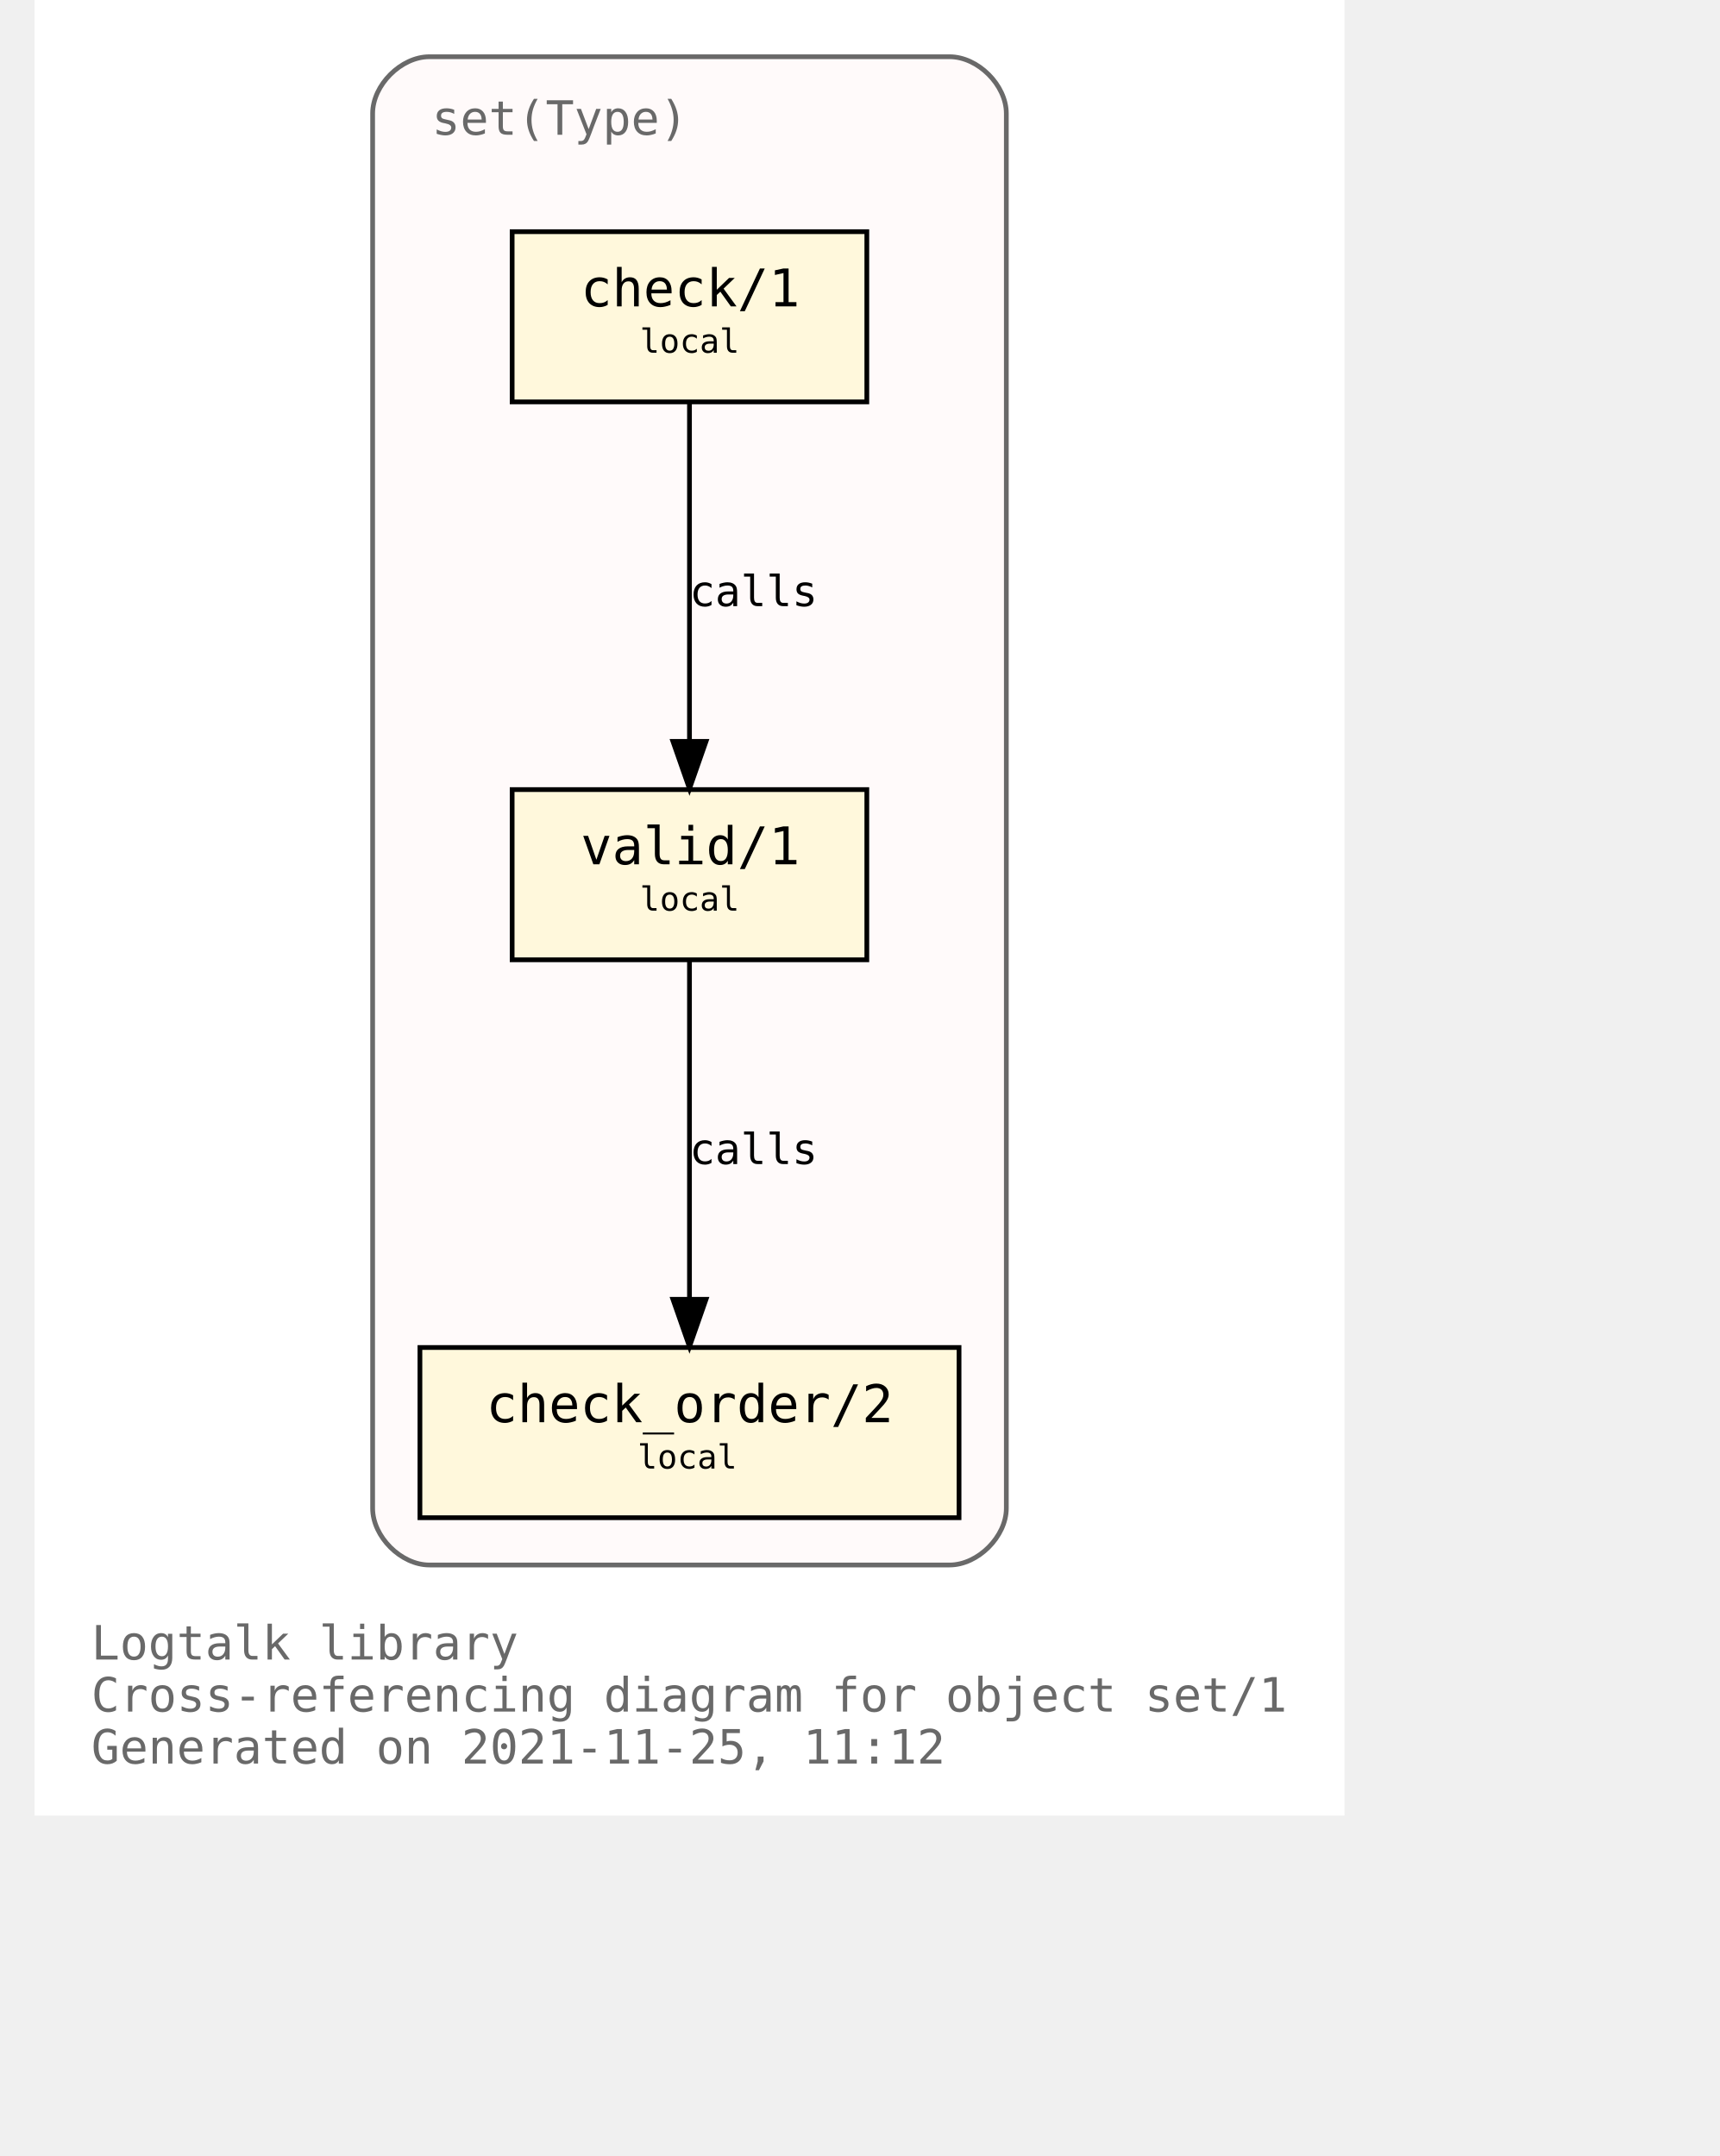
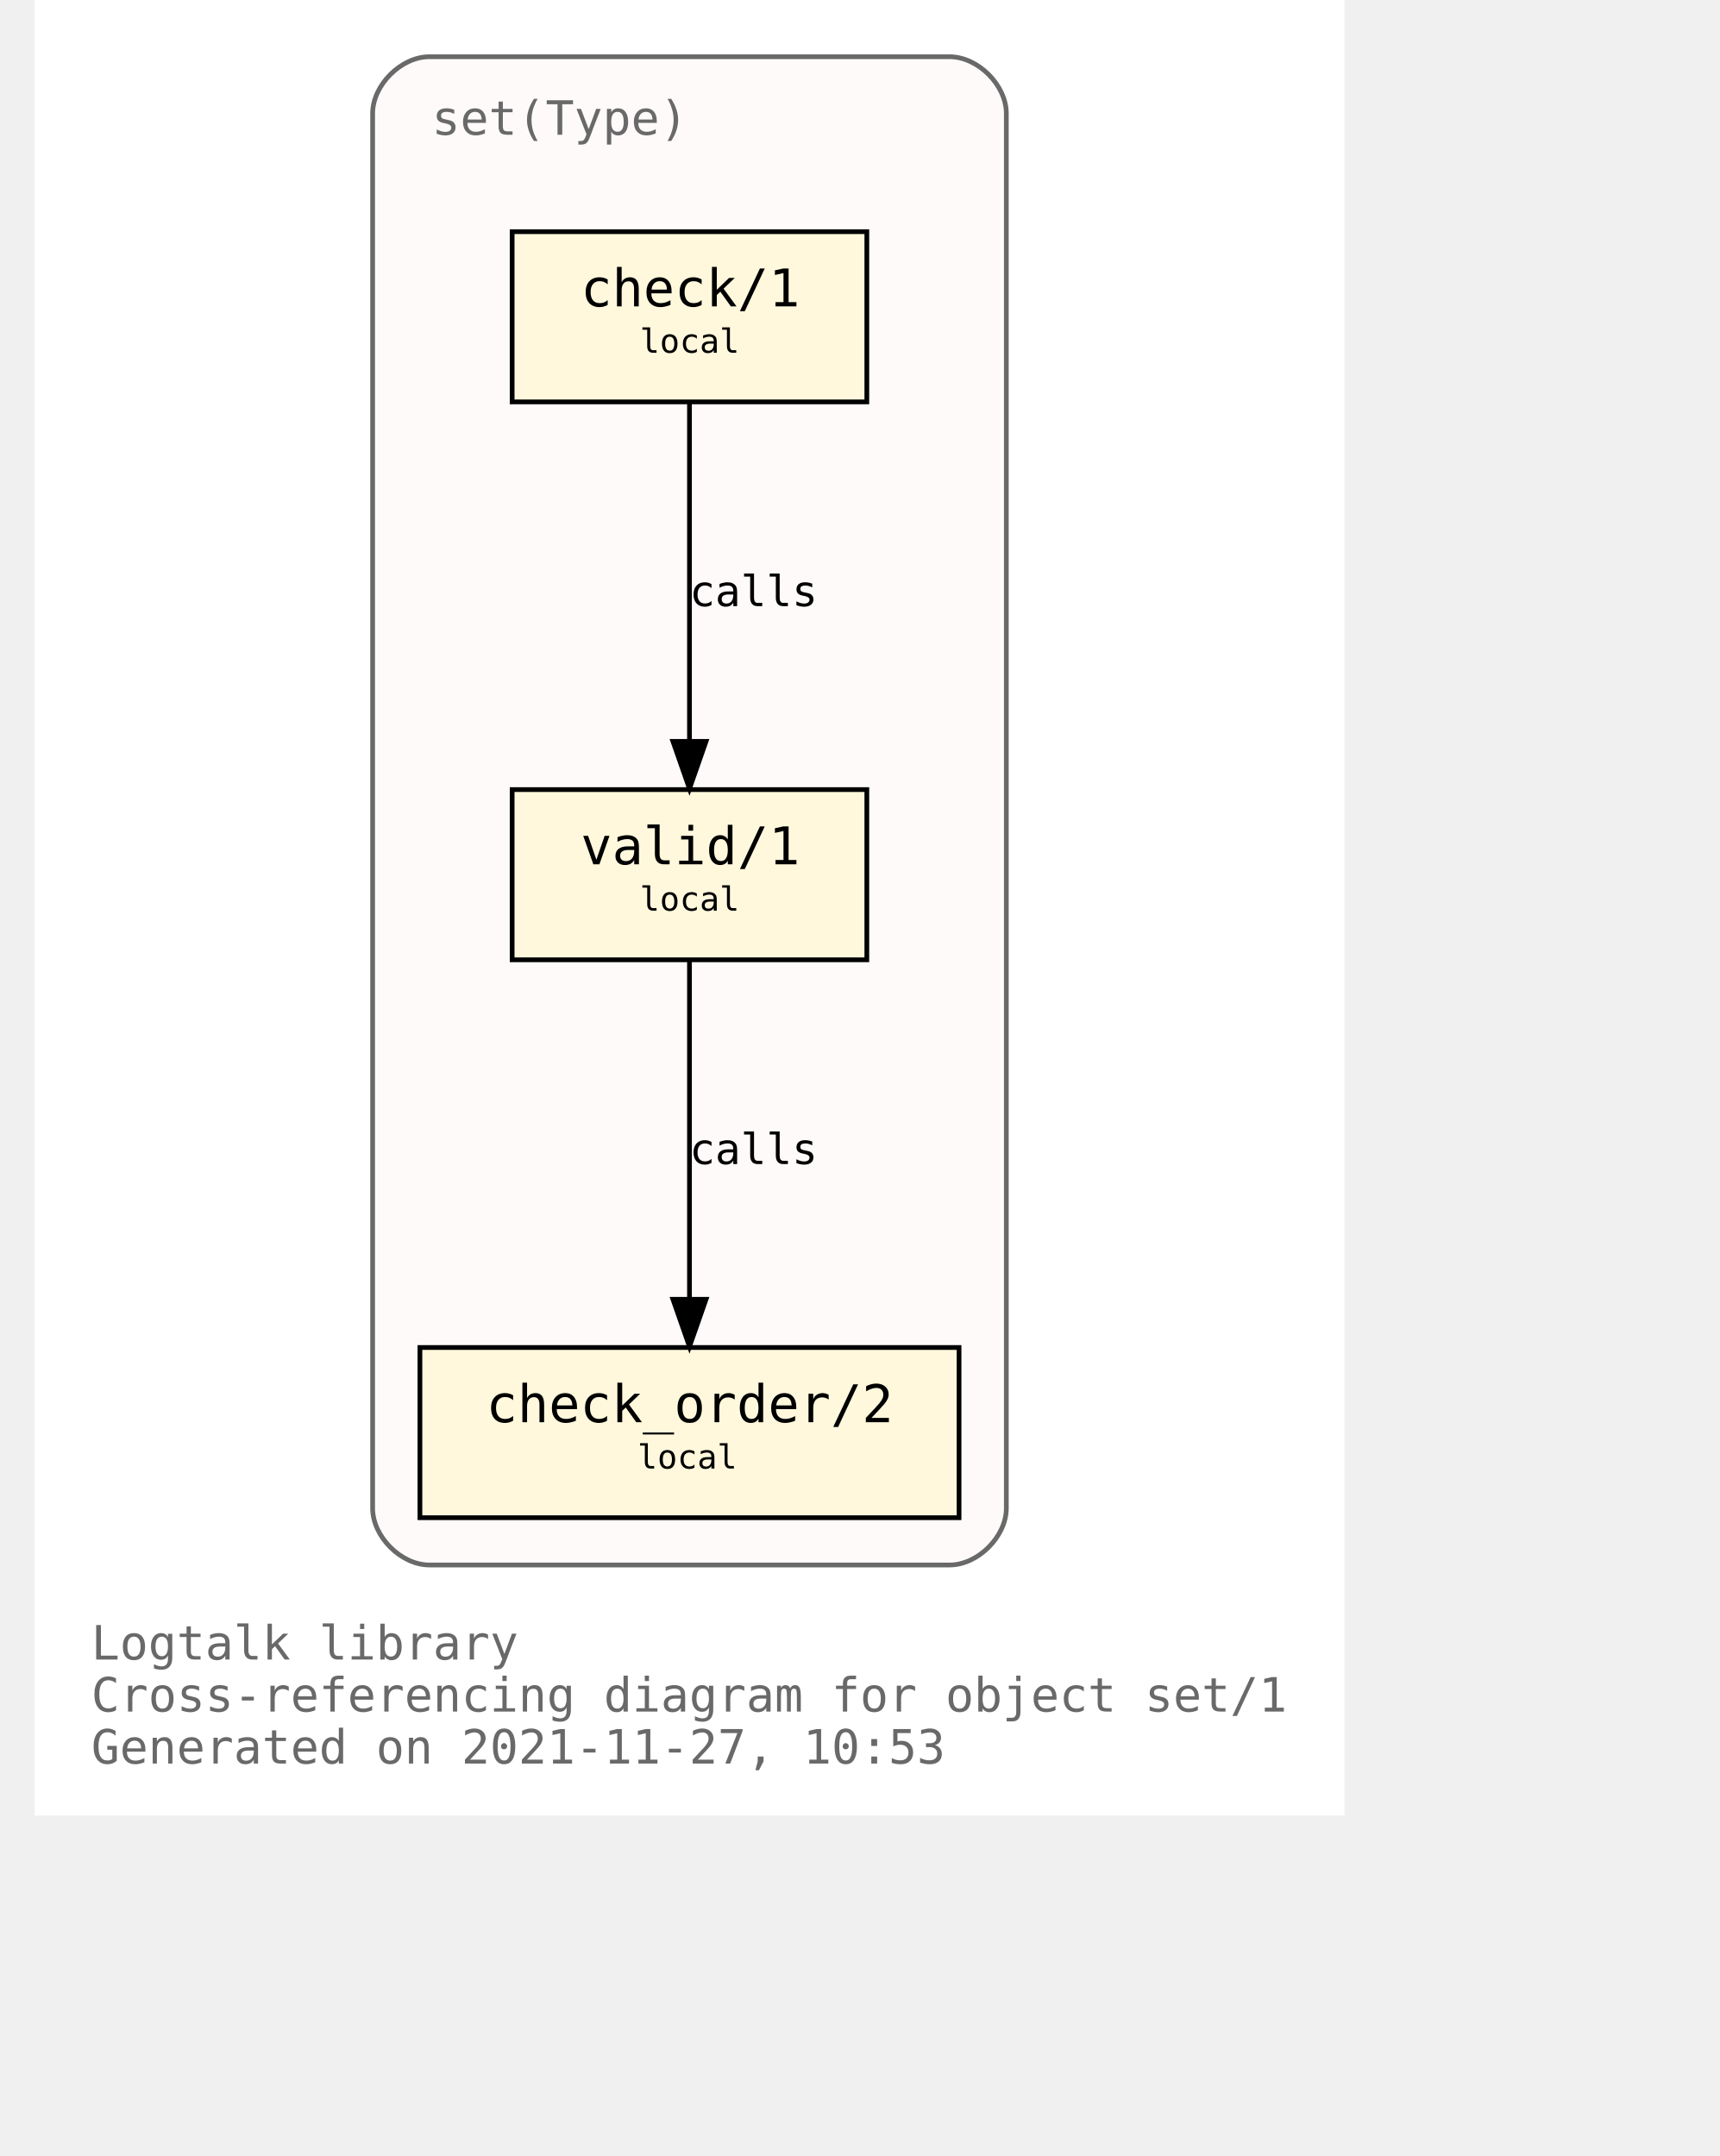
<svg xmlns="http://www.w3.org/2000/svg" xmlns:xlink="http://www.w3.org/1999/xlink" width="421pt" height="528pt" viewBox="72.00 72.00 349.00 456.00">
  <g id="graph0" class="graph" transform="scale(1 1) rotate(0) translate(76 452)">
    <polygon fill="white" stroke="transparent" points="-4,4 -4,-380 273,-380 273,4 -4,4" />
    <text text-anchor="start" x="8" y="-29" font-family="Monospace" font-size="10.00" fill="dimgray">Logtalk library</text>
    <text text-anchor="start" x="8" y="-18" font-family="Monospace" font-size="10.00" fill="dimgray">Cross-referencing diagram for object set/1</text>
-     <text text-anchor="start" x="8" y="-7" font-family="Monospace" font-size="10.00" fill="dimgray">Generated on 2021-11-25, 11:12</text>
+     <text text-anchor="start" x="8" y="-7" font-family="Monospace" font-size="10.00" fill="dimgray">Generated on 2021-11-27, 10:53</text>
    <g id="clust1" class="cluster">
      <g id="a_clust1">
        <a xlink:title="set(Type)">
          <path fill="snow" stroke="dimgray" d="M79.5,-49C79.5,-49 189.5,-49 189.5,-49 195.5,-49 201.5,-55 201.5,-61 201.5,-61 201.5,-356 201.5,-356 201.5,-362 195.5,-368 189.5,-368 189.5,-368 79.5,-368 79.5,-368 73.5,-368 67.5,-362 67.5,-356 67.5,-356 67.5,-61 67.5,-61 67.5,-55 73.5,-49 79.5,-49" />
          <g id="a_clust1_0">
-             <a xlink:href="https://github.com/LogtalkDotOrg/logtalk3/tree/528eddf0b5af5a35c3763cc1a11b02ffcd185fdf/library/sets/set1.lgt" xlink:title="https://github.com/LogtalkDotOrg/logtalk3/tree/528eddf0b5af5a35c3763cc1a11b02ffcd185fdf/library/sets/set1.lgt">
+             <a xlink:href="https://github.com/LogtalkDotOrg/logtalk3/tree/ffa1397e230a3cfe32687530359763aa06e47056/library/sets/set1.lgt" xlink:title="https://github.com/LogtalkDotOrg/logtalk3/tree/ffa1397e230a3cfe32687530359763aa06e47056/library/sets/set1.lgt">
              <text text-anchor="start" x="80" y="-351.5" font-family="Monospace" font-size="10.00" fill="dimgray">set(Type)</text>
            </a>
          </g>
        </a>
      </g>
    </g>
    <g id="node1" class="node">
      <g id="a_node1">
-         <a xlink:href="https://github.com/LogtalkDotOrg/logtalk3/tree/528eddf0b5af5a35c3763cc1a11b02ffcd185fdf/library/sets/set1.lgt#L33" xlink:title="https://github.com/LogtalkDotOrg/logtalk3/tree/528eddf0b5af5a35c3763cc1a11b02ffcd185fdf/library/sets/set1.lgt#L33">
+         <a xlink:href="https://github.com/LogtalkDotOrg/logtalk3/tree/ffa1397e230a3cfe32687530359763aa06e47056/library/sets/set1.lgt#L33" xlink:title="https://github.com/LogtalkDotOrg/logtalk3/tree/ffa1397e230a3cfe32687530359763aa06e47056/library/sets/set1.lgt#L33">
          <polygon fill="cornsilk" stroke="black" points="172,-213 97,-213 97,-177 172,-177 172,-213" />
          <text text-anchor="start" x="105.5" y="-197.8" font-family="Monospace" font-size="9.00"> </text>
          <text text-anchor="start" x="111.5" y="-197.2" font-family="Monospace" font-size="11.00">valid/1</text>
          <text text-anchor="start" x="158.5" y="-197.8" font-family="Monospace" font-size="9.00"> </text>
          <text text-anchor="start" x="105.5" y="-186.8" font-family="Monospace" font-size="9.00"> </text>
          <text text-anchor="start" x="124" y="-187.4" font-family="Monospace" font-size="7.00">local</text>
          <text text-anchor="start" x="158.5" y="-186.8" font-family="Monospace" font-size="9.00"> </text>
        </a>
      </g>
    </g>
    <g id="node2" class="node">
      <g id="a_node2">
-         <a xlink:href="https://github.com/LogtalkDotOrg/logtalk3/tree/528eddf0b5af5a35c3763cc1a11b02ffcd185fdf/library/sets/set1.lgt#L42" xlink:title="https://github.com/LogtalkDotOrg/logtalk3/tree/528eddf0b5af5a35c3763cc1a11b02ffcd185fdf/library/sets/set1.lgt#L42">
+         <a xlink:href="https://github.com/LogtalkDotOrg/logtalk3/tree/ffa1397e230a3cfe32687530359763aa06e47056/library/sets/set1.lgt#L42" xlink:title="https://github.com/LogtalkDotOrg/logtalk3/tree/ffa1397e230a3cfe32687530359763aa06e47056/library/sets/set1.lgt#L42">
          <polygon fill="cornsilk" stroke="black" points="191.5,-95 77.5,-95 77.5,-59 191.5,-59 191.5,-95" />
          <text text-anchor="start" x="85.5" y="-79.8" font-family="Monospace" font-size="9.00"> </text>
          <text text-anchor="start" x="91.5" y="-79.2" font-family="Monospace" font-size="11.00">check_order/2</text>
          <text text-anchor="start" x="177.5" y="-79.8" font-family="Monospace" font-size="9.00"> </text>
          <text text-anchor="start" x="85.5" y="-68.8" font-family="Monospace" font-size="9.00"> </text>
          <text text-anchor="start" x="123.5" y="-69.4" font-family="Monospace" font-size="7.00">local</text>
          <text text-anchor="start" x="177.5" y="-68.8" font-family="Monospace" font-size="9.00"> </text>
        </a>
      </g>
    </g>
    <g id="edge1" class="edge">
      <g id="a_edge1">
-         <a xlink:href="https://github.com/LogtalkDotOrg/logtalk3/tree/528eddf0b5af5a35c3763cc1a11b02ffcd185fdf/library/sets/set1.lgt#L39" xlink:title="calls">
+         <a xlink:href="https://github.com/LogtalkDotOrg/logtalk3/tree/ffa1397e230a3cfe32687530359763aa06e47056/library/sets/set1.lgt#L39" xlink:title="calls">
          <path fill="none" stroke="black" d="M134.5,-176.88C134.5,-158.04 134.5,-127.47 134.5,-105.3" />
          <polygon fill="black" stroke="black" points="138,-105.19 134.5,-95.19 131,-105.19 138,-105.19" />
        </a>
      </g>
      <g id="a_edge1-label">
-         <a xlink:href="https://github.com/LogtalkDotOrg/logtalk3/tree/528eddf0b5af5a35c3763cc1a11b02ffcd185fdf/library/sets/set1.lgt#L39" xlink:title="https://github.com/LogtalkDotOrg/logtalk3/tree/528eddf0b5af5a35c3763cc1a11b02ffcd185fdf/library/sets/set1.lgt#L39">
+         <a xlink:href="https://github.com/LogtalkDotOrg/logtalk3/tree/ffa1397e230a3cfe32687530359763aa06e47056/library/sets/set1.lgt#L39" xlink:title="https://github.com/LogtalkDotOrg/logtalk3/tree/ffa1397e230a3cfe32687530359763aa06e47056/library/sets/set1.lgt#L39">
          <text text-anchor="start" x="134.5" y="-133.8" font-family="Monospace" font-size="9.00">calls</text>
        </a>
      </g>
    </g>
    <g id="node3" class="node">
      <g id="a_node3">
-         <a xlink:href="https://github.com/LogtalkDotOrg/logtalk3/tree/528eddf0b5af5a35c3763cc1a11b02ffcd185fdf/library/sets/set1.lgt#L55" xlink:title="https://github.com/LogtalkDotOrg/logtalk3/tree/528eddf0b5af5a35c3763cc1a11b02ffcd185fdf/library/sets/set1.lgt#L55">
+         <a xlink:href="https://github.com/LogtalkDotOrg/logtalk3/tree/ffa1397e230a3cfe32687530359763aa06e47056/library/sets/set1.lgt#L55" xlink:title="https://github.com/LogtalkDotOrg/logtalk3/tree/ffa1397e230a3cfe32687530359763aa06e47056/library/sets/set1.lgt#L55">
          <polygon fill="cornsilk" stroke="black" points="172,-331 97,-331 97,-295 172,-295 172,-331" />
          <text text-anchor="start" x="105.5" y="-315.8" font-family="Monospace" font-size="9.00"> </text>
          <text text-anchor="start" x="111.5" y="-315.2" font-family="Monospace" font-size="11.00">check/1</text>
          <text text-anchor="start" x="158.5" y="-315.8" font-family="Monospace" font-size="9.00"> </text>
          <text text-anchor="start" x="105.5" y="-304.8" font-family="Monospace" font-size="9.00"> </text>
          <text text-anchor="start" x="124" y="-305.4" font-family="Monospace" font-size="7.00">local</text>
          <text text-anchor="start" x="158.5" y="-304.8" font-family="Monospace" font-size="9.00"> </text>
        </a>
      </g>
    </g>
    <g id="edge2" class="edge">
      <g id="a_edge2">
-         <a xlink:href="https://github.com/LogtalkDotOrg/logtalk3/tree/528eddf0b5af5a35c3763cc1a11b02ffcd185fdf/library/sets/set1.lgt#L55" xlink:title="calls">
+         <a xlink:href="https://github.com/LogtalkDotOrg/logtalk3/tree/ffa1397e230a3cfe32687530359763aa06e47056/library/sets/set1.lgt#L55" xlink:title="calls">
          <path fill="none" stroke="black" d="M134.5,-294.88C134.5,-276.04 134.5,-245.47 134.5,-223.3" />
          <polygon fill="black" stroke="black" points="138,-223.19 134.5,-213.19 131,-223.19 138,-223.19" />
        </a>
      </g>
      <g id="a_edge2-label">
-         <a xlink:href="https://github.com/LogtalkDotOrg/logtalk3/tree/528eddf0b5af5a35c3763cc1a11b02ffcd185fdf/library/sets/set1.lgt#L55" xlink:title="https://github.com/LogtalkDotOrg/logtalk3/tree/528eddf0b5af5a35c3763cc1a11b02ffcd185fdf/library/sets/set1.lgt#L55">
+         <a xlink:href="https://github.com/LogtalkDotOrg/logtalk3/tree/ffa1397e230a3cfe32687530359763aa06e47056/library/sets/set1.lgt#L55" xlink:title="https://github.com/LogtalkDotOrg/logtalk3/tree/ffa1397e230a3cfe32687530359763aa06e47056/library/sets/set1.lgt#L55">
          <text text-anchor="start" x="134.5" y="-251.8" font-family="Monospace" font-size="9.00">calls</text>
        </a>
      </g>
    </g>
  </g>
</svg>
